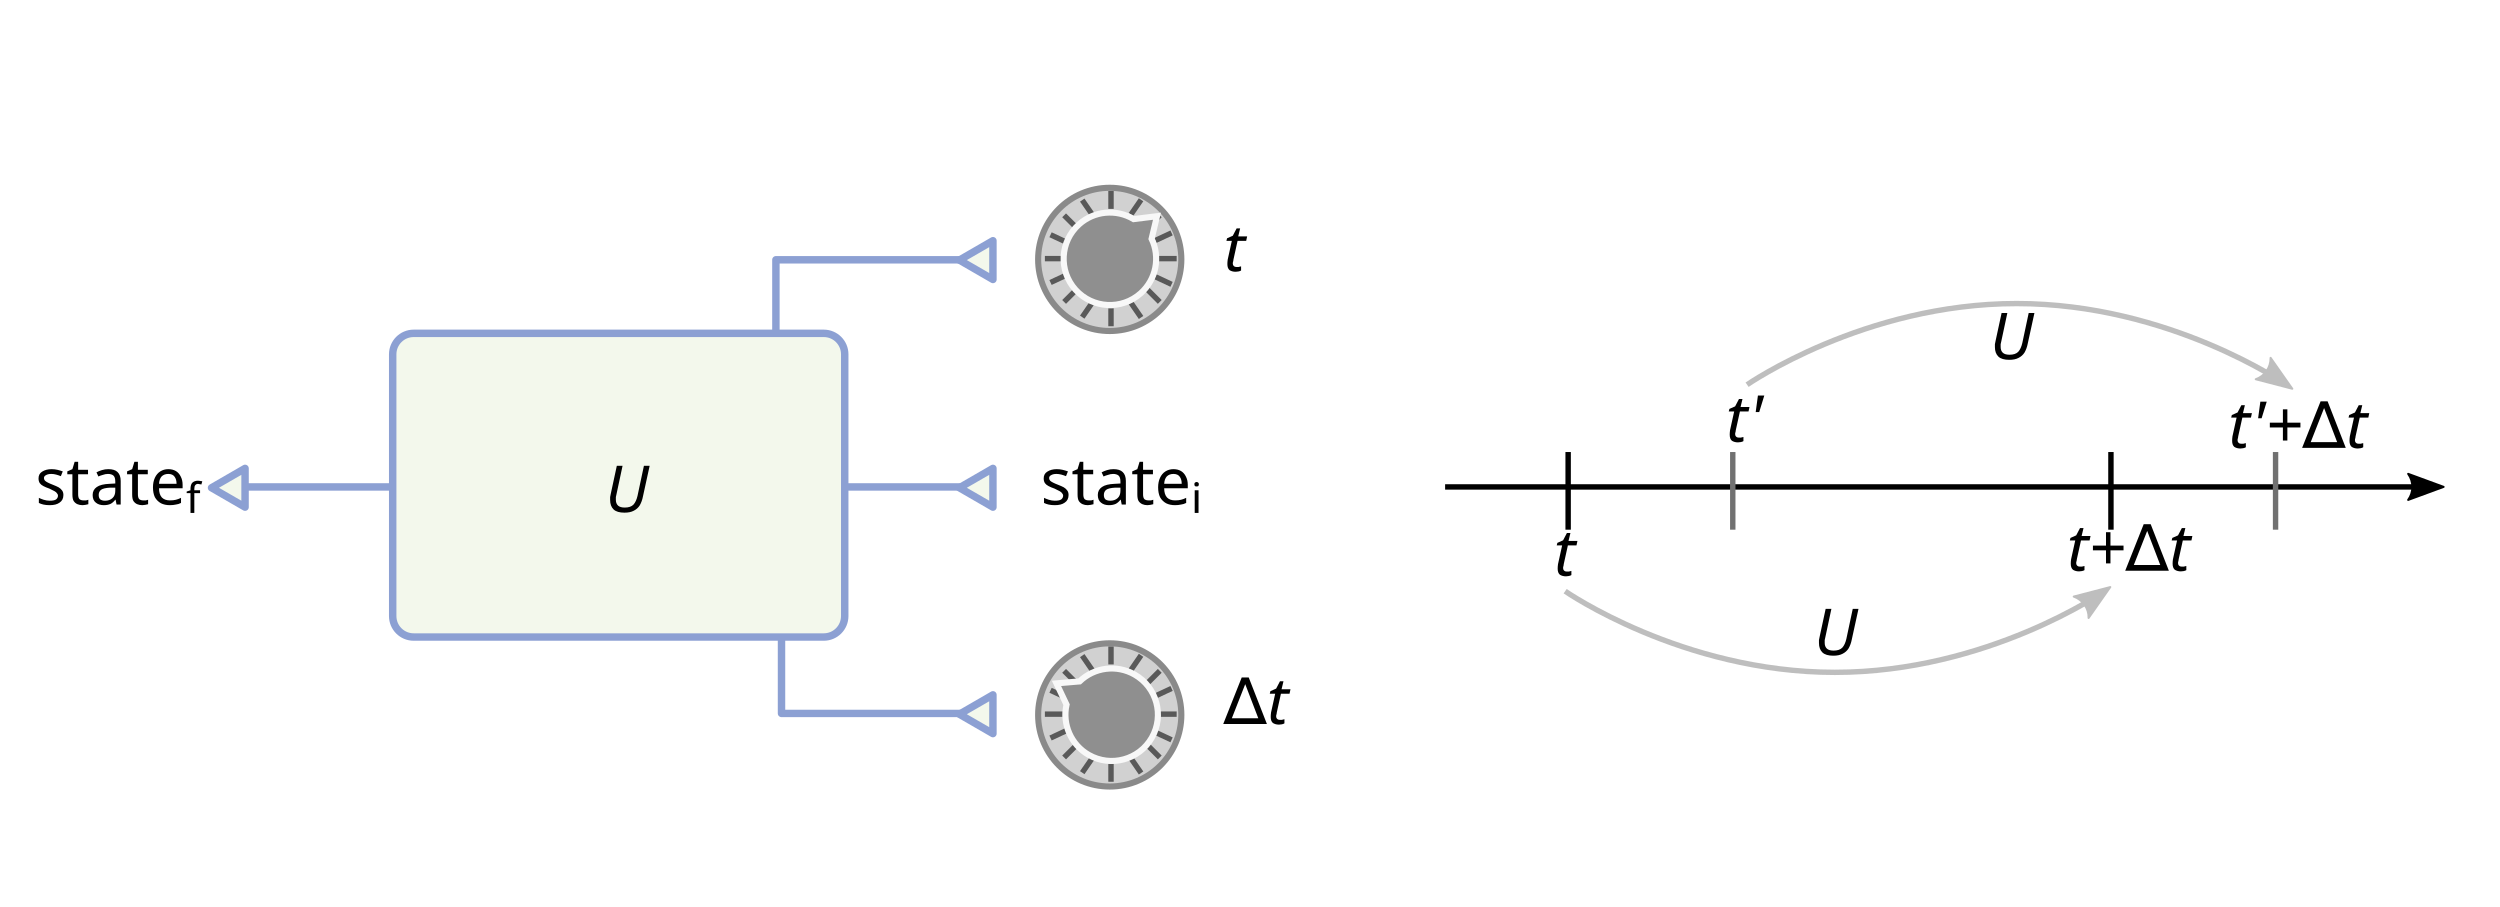
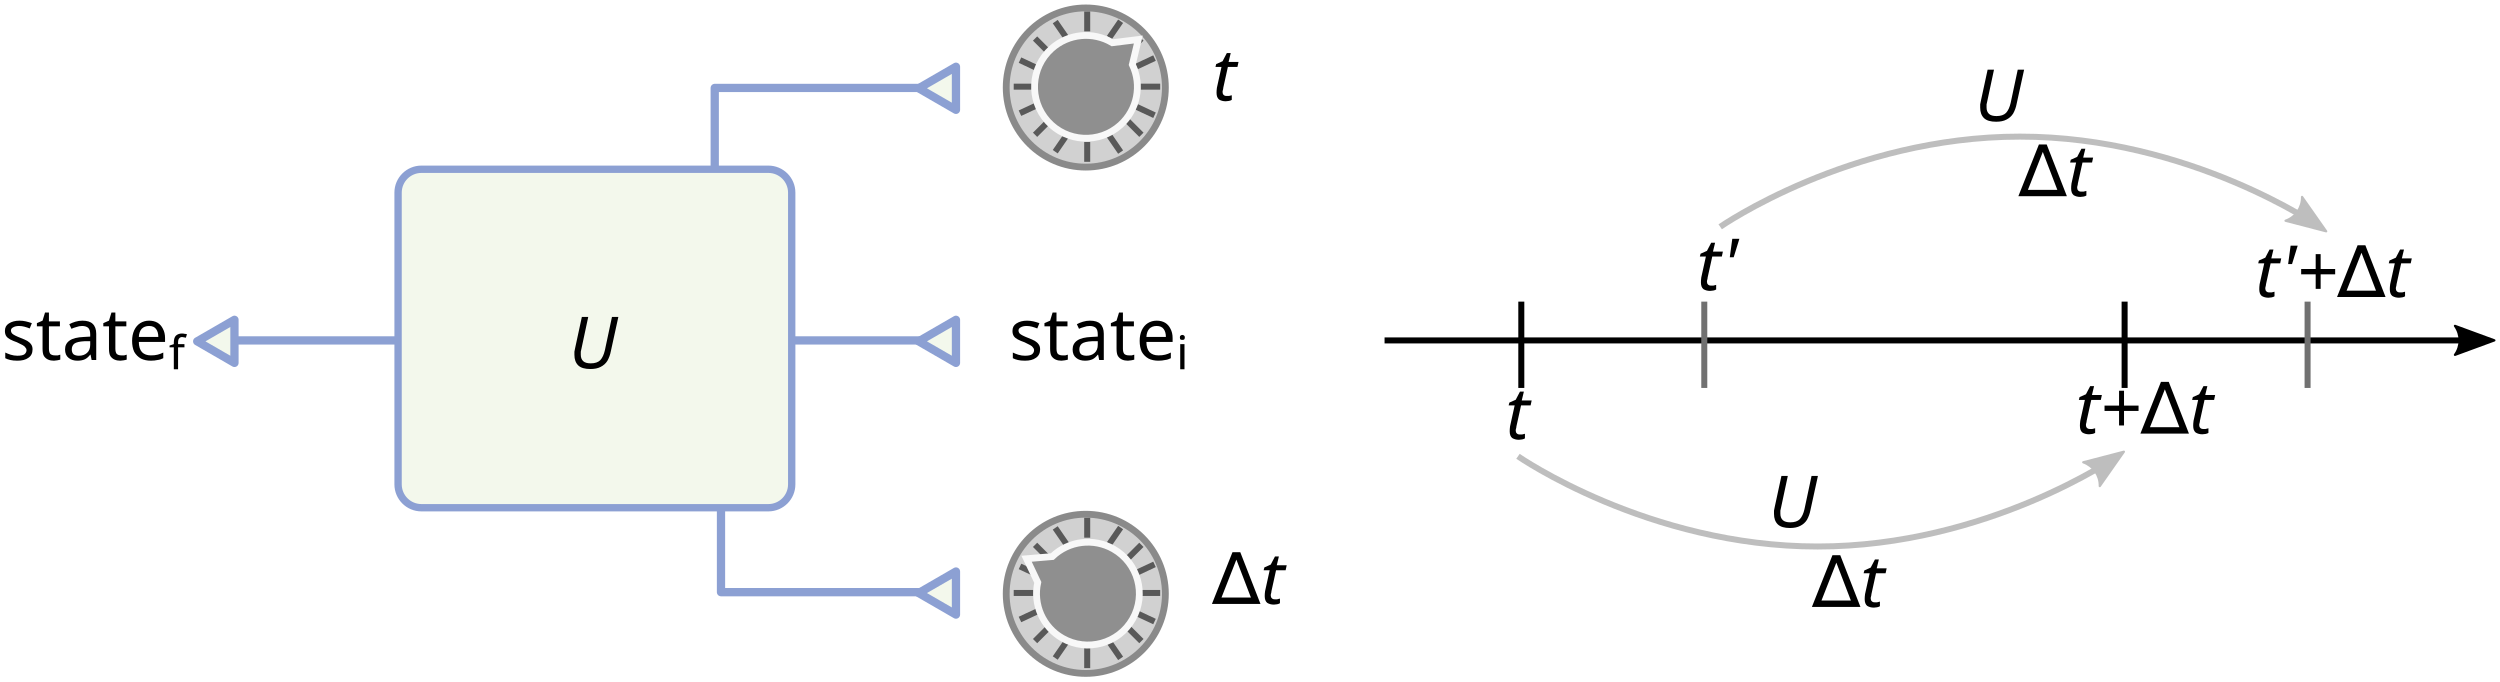
- <svg xmlns="http://www.w3.org/2000/svg" width="122.551mm" height="44.436mm" viewBox="0 0 122.551 44.436" version="1.1" id="svg5">
+ <svg xmlns="http://www.w3.org/2000/svg" width="110.26mm" height="30.05mm" viewBox="0 0 110.26 30.05" version="1.1" id="svg5">
  <defs id="defs2">
    <marker style="overflow:visible" id="marker2010" refX="0" refY="0" orient="auto" viewBox="0 0 6.93 5.196" markerWidth="6.93" markerHeight="5.196" preserveAspectRatio="xMidYMid">
      <path transform="scale(-0.6)" d="M 8.719,4.034 -2.207,0.016 8.719,-4.002 c -1.745,2.372 -1.735,5.617 -6e-7,8.035 z" style="fill:#bebebe;fill-opacity:1;fill-rule:evenodd;stroke:#bebebe;stroke-width:0.625;stroke-linejoin:round;stroke-opacity:1" id="path2008" />
    </marker>
    <marker style="overflow:visible" id="marker1822" refX="0" refY="0" orient="auto" viewBox="0 0 6.93 5.196" markerWidth="6.93" markerHeight="5.196" preserveAspectRatio="xMidYMid">
      <path transform="scale(-0.6)" d="M 8.719,4.034 -2.207,0.016 8.719,-4.002 c -1.745,2.372 -1.735,5.617 -6e-7,8.035 z" style="fill:#bebebe;fill-opacity:1;fill-rule:evenodd;stroke:#bebebe;stroke-width:0.625;stroke-linejoin:round;stroke-opacity:1" id="path1820" />
    </marker>
-     <marker style="overflow:visible;" id="Arrow2Send" refX="0.0" refY="0.0" orient="auto">
-       <path transform="scale(0.3) rotate(180) translate(-2.3,0)" d="M 8.719,4.034 L -2.207,0.016 L 8.719,-4.002 C 6.973,-1.63 6.983,1.616 8.719,4.034 z " style="fill-rule:evenodd;stroke-width:0.625;stroke-linejoin:round;stroke:#000000;stroke-opacity:1;fill:#000000;fill-opacity:1" id="path1397" />
+     <marker style="overflow:visible" id="Arrow2Send" refX="0" refY="0" orient="auto">
+       <path transform="matrix(-0.3,0,0,-0.3,0.69,0)" d="M 8.719,4.034 -2.207,0.016 8.719,-4.002 c -1.745,2.372 -1.735,5.617 -6e-7,8.035 z" style="fill:#000000;fill-opacity:1;fill-rule:evenodd;stroke:#000000;stroke-width:0.625;stroke-linejoin:round;stroke-opacity:1" id="path1397" />
    </marker>
-     <marker style="overflow:visible;" id="Arrow2Lend" refX="0.0" refY="0.0" orient="auto">
-       <path transform="scale(1.1) rotate(180) translate(1,0)" d="M 8.719,4.034 L -2.207,0.016 L 8.719,-4.002 C 6.973,-1.63 6.983,1.616 8.719,4.034 z " style="fill-rule:evenodd;stroke-width:0.625;stroke-linejoin:round;stroke:#000000;stroke-opacity:1;fill:#000000;fill-opacity:1" id="path1385" />
+     <marker style="overflow:visible" id="Arrow2Lend" refX="0" refY="0" orient="auto">
+       <path transform="matrix(-1.1,0,0,-1.1,-1.1,0)" d="M 8.719,4.034 -2.207,0.016 8.719,-4.002 c -1.745,2.372 -1.735,5.617 -6e-7,8.035 z" style="fill:#000000;fill-opacity:1;fill-rule:evenodd;stroke:#000000;stroke-width:0.625;stroke-linejoin:round;stroke-opacity:1" id="path1385" />
    </marker>
    <marker style="overflow:visible" id="marker1180" refX="0" refY="0" orient="auto" viewBox="0 0 6.93 5.196" markerWidth="6.93" markerHeight="5.196" preserveAspectRatio="xMidYMid">
      <path transform="scale(-0.6)" d="M 8.719,4.034 -2.207,0.016 8.719,-4.002 c -1.745,2.372 -1.735,5.617 -6e-7,8.035 z" style="fill:#000000;fill-opacity:1;fill-rule:evenodd;stroke:#000000;stroke-width:0.625;stroke-linejoin:round;stroke-opacity:1" id="path1178" />
    </marker>
    <marker style="overflow:visible" id="marker1170" refX="0" refY="0" orient="auto" viewBox="0 0 6.93 5.196" markerWidth="6.93" markerHeight="5.196" preserveAspectRatio="xMidYMid">
      <path transform="scale(-0.6)" d="M 8.719,4.034 -2.207,0.016 8.719,-4.002 c -1.745,2.372 -1.735,5.617 -6e-7,8.035 z" style="fill:#000000;fill-opacity:1;fill-rule:evenodd;stroke:#000000;stroke-width:0.625;stroke-linejoin:round;stroke-opacity:1" id="path1168" />
    </marker>
    <marker style="overflow:visible" id="marker1160" refX="0" refY="0" orient="auto" viewBox="0 0 6.93 5.196" markerWidth="6.93" markerHeight="5.196" preserveAspectRatio="xMidYMid">
      <path transform="scale(-0.6)" d="M 8.719,4.034 -2.207,0.016 8.719,-4.002 c -1.745,2.372 -1.735,5.617 -6e-7,8.035 z" style="fill:#000000;fill-opacity:1;fill-rule:evenodd;stroke:#000000;stroke-width:0.625;stroke-linejoin:round;stroke-opacity:1" id="path1158" />
    </marker>
    <marker style="overflow:visible" id="marker1150" refX="0" refY="0" orient="auto" viewBox="0 0 6.93 5.196" markerWidth="6.93" markerHeight="5.196" preserveAspectRatio="xMidYMid">
      <path transform="scale(-0.6)" d="M 8.719,4.034 -2.207,0.016 8.719,-4.002 c -1.745,2.372 -1.735,5.617 -6e-7,8.035 z" style="fill:#000000;fill-opacity:1;fill-rule:evenodd;stroke:#000000;stroke-width:0.625;stroke-linejoin:round;stroke-opacity:1" id="path1148" />
    </marker>
    <marker style="overflow:visible" id="marker1140" refX="0" refY="0" orient="auto" viewBox="0 0 6.93 5.196" markerWidth="6.93" markerHeight="5.196" preserveAspectRatio="xMidYMid">
      <path transform="scale(-0.6)" d="M 8.719,4.034 -2.207,0.016 8.719,-4.002 c -1.745,2.372 -1.735,5.617 -6e-7,8.035 z" style="fill:#000000;fill-opacity:1;fill-rule:evenodd;stroke:#000000;stroke-width:0.625;stroke-linejoin:round;stroke-opacity:1" id="path1138" />
    </marker>
    <marker style="overflow:visible" id="marker1130" refX="0" refY="0" orient="auto" viewBox="0 0 6.93 5.196" markerWidth="6.93" markerHeight="5.196" preserveAspectRatio="xMidYMid">
      <path transform="scale(-0.6)" d="M 8.719,4.034 -2.207,0.016 8.719,-4.002 c -1.745,2.372 -1.735,5.617 -6e-7,8.035 z" style="fill:#000000;fill-opacity:1;fill-rule:evenodd;stroke:#000000;stroke-width:0.625;stroke-linejoin:round;stroke-opacity:1" id="path1128" />
    </marker>
    <marker style="overflow:visible" id="marker1120" refX="0" refY="0" orient="auto" viewBox="0 0 6.93 5.196" markerWidth="6.93" markerHeight="5.196" preserveAspectRatio="xMidYMid">
      <path transform="scale(-0.6)" d="M 8.719,4.034 -2.207,0.016 8.719,-4.002 c -1.745,2.372 -1.735,5.617 -6e-7,8.035 z" style="fill:#9e9e9e;fill-opacity:1;fill-rule:evenodd;stroke:#9e9e9e;stroke-width:0.625;stroke-linejoin:round;stroke-opacity:1" id="path1118" />
    </marker>
    <marker style="overflow:visible" id="marker1110" refX="0" refY="0" orient="auto" viewBox="0 0 6.93 5.196" markerWidth="6.93" markerHeight="5.196" preserveAspectRatio="xMidYMid">
      <path transform="scale(-0.6)" d="M 8.719,4.034 -2.207,0.016 8.719,-4.002 c -1.745,2.372 -1.735,5.617 -6e-7,8.035 z" style="fill:#9e9e9e;fill-opacity:1;fill-rule:evenodd;stroke:#9e9e9e;stroke-width:0.625;stroke-linejoin:round;stroke-opacity:1" id="path1108" />
    </marker>
    <marker style="overflow:visible" id="marker1100" refX="0" refY="0" orient="auto" viewBox="0 0 6.93 5.196" markerWidth="6.93" markerHeight="5.196" preserveAspectRatio="xMidYMid">
      <path transform="scale(-0.6)" d="M 8.719,4.034 -2.207,0.016 8.719,-4.002 c -1.745,2.372 -1.735,5.617 -6e-7,8.035 z" style="fill:#9e9e9e;fill-opacity:1;fill-rule:evenodd;stroke:#9e9e9e;stroke-width:0.625;stroke-linejoin:round;stroke-opacity:1" id="path1098" />
    </marker>
    <marker style="overflow:visible" id="marker1090" refX="0" refY="0" orient="auto" viewBox="0 0 6.93 5.196" markerWidth="6.93" markerHeight="5.196" preserveAspectRatio="xMidYMid">
      <path transform="scale(-0.6)" d="M 8.719,4.034 -2.207,0.016 8.719,-4.002 c -1.745,2.372 -1.735,5.617 -6e-7,8.035 z" style="fill:#9e9e9e;fill-opacity:1;fill-rule:evenodd;stroke:#9e9e9e;stroke-width:0.625;stroke-linejoin:round;stroke-opacity:1" id="path1088" />
    </marker>
    <clipPath id="clipPath6097">
      <path clip-rule="nonzero" d="M 0,0 H 6.723 V 6.176 H 0 Z m 0,0" id="path5600" />
    </clipPath>
    <clipPath id="clipPath4955">
      <path clip-rule="nonzero" d="M 0,0 H 7 V 6.176 H 0 Z m 0,0" id="path4259" />
    </clipPath>
    <clipPath id="clipPath2311">
      <path clip-rule="nonzero" d="M 0,2 H 8 V 9.246 H 0 Z m 0,0" id="path5474" />
    </clipPath>
    <clipPath id="clipPath4766">
      <path clip-rule="nonzero" d="m 28,0 h 6 v 9.246 h -6 z m 0,0" id="path7577" />
    </clipPath>
    <clipPath id="clipPath368">
      <path clip-rule="nonzero" d="M 0,2 H 8 V 9.246 H 0 Z m 0,0" id="path2936" />
    </clipPath>
    <clipPath id="clipPath7625">
      <path clip-rule="nonzero" d="m 27,0 h 7 v 9.246 h -7 z m 0,0" id="path5670" />
    </clipPath>
    <clipPath id="clipPath8668">
      <path clip-rule="nonzero" d="M 0,2 H 8 V 9.246 H 0 Z m 0,0" id="path5844" />
    </clipPath>
    <clipPath id="clipPath1043">
      <path clip-rule="nonzero" d="m 27,0 h 7 v 9.246 h -7 z m 0,0" id="path3400" />
    </clipPath>
  </defs>
-   <g id="layer1" transform="translate(112.8071,2.228589)">
-     <path style="fill:none;stroke:#8ca0d3;stroke-width:0.365;stroke-linecap:butt;stroke-linejoin:miter;stroke-miterlimit:4;stroke-dasharray:none;stroke-opacity:1" d="m -71.441,21.641 h 7.435" id="path1083" />
-     <path style="fill:none;stroke:#8ca0d3;stroke-width:0.365;stroke-linecap:butt;stroke-linejoin:round;stroke-miterlimit:4;stroke-dasharray:none;stroke-opacity:1" d="m -74.772,14.106 v -3.6 h 10.722" id="path1085" />
-     <path style="fill:none;stroke:#8ca0d3;stroke-width:0.365;stroke-linecap:butt;stroke-linejoin:round;stroke-miterlimit:4;stroke-dasharray:none;stroke-opacity:1" d="m -74.497,29.144 v 3.6 h 10.344" id="path1085-3" />
+   <g id="layer1" transform="translate(111.1348,-6.627063)">
+     <path style="fill:none;stroke:#8ca0d3;stroke-width:0.365;stroke-linecap:butt;stroke-linejoin:miter;stroke-miterlimit:4;stroke-dasharray:none;stroke-opacity:1" d="m -76.281,21.641 h 7.435" id="path1083" />
+     <path style="fill:none;stroke:#8ca0d3;stroke-width:0.365;stroke-linecap:butt;stroke-linejoin:round;stroke-miterlimit:4;stroke-dasharray:none;stroke-opacity:1" d="m -79.612,14.106 v -3.6 h 10.722" id="path1085" />
+     <path style="fill:none;stroke:#8ca0d3;stroke-width:0.365;stroke-linecap:butt;stroke-linejoin:round;stroke-miterlimit:4;stroke-dasharray:none;stroke-opacity:1" d="m -79.336,29.144 v 3.6 h 10.344" id="path1085-3" />
    <path style="fill:none;stroke:#8ca0d3;stroke-width:0.365;stroke-linecap:butt;stroke-linejoin:miter;stroke-miterlimit:4;stroke-dasharray:none;stroke-opacity:1" d="m -101.984,21.641 h 8.598" id="path1326" />
-     <text xml:space="preserve" style="font-style:normal;font-weight:normal;font-size:3.175px;line-height:1.25;font-family:'Gentium Book Basic';letter-spacing:0px;word-spacing:0px;fill:#000000;fill-opacity:1;stroke:none;stroke-width:0.135" x="-52.828" y="11.061" id="text133659">
-       <tspan id="tspan133657" x="-52.828" y="11.061" style="font-style:italic;font-variant:normal;font-weight:normal;font-stretch:normal;font-size:3.175px;font-family:'Gentium Book Basic';-inkscape-font-specification:'Gentium Book Basic';stroke-width:0.135">t</tspan>
+     <text xml:space="preserve" style="font-style:normal;font-weight:normal;font-size:3.175px;line-height:1.25;font-family:'Gentium Book Basic';letter-spacing:0px;word-spacing:0px;fill:#000000;fill-opacity:1;stroke:none;stroke-width:0.135" x="-57.668" y="11.061" id="text133659">
+       <tspan id="tspan133657" x="-57.668" y="11.061" style="font-style:italic;font-variant:normal;font-weight:normal;font-stretch:normal;font-size:3.175px;font-family:'Gentium Book Basic';-inkscape-font-specification:'Gentium Book Basic';stroke-width:0.135">t</tspan>
    </text>
-     <text xml:space="preserve" style="font-style:normal;font-weight:normal;font-size:3.175px;line-height:1.25;font-family:'Gentium Book Basic';letter-spacing:0px;word-spacing:0px;fill:#000000;fill-opacity:1;stroke:none;stroke-width:0.135" x="-61.799" y="22.501" id="text285955">
-       <tspan id="tspan285953" x="-61.799" y="22.501" style="font-style:normal;font-variant:normal;font-weight:normal;font-stretch:normal;font-size:3.175px;font-family:'Gentium Book Basic';-inkscape-font-specification:'Gentium Book Basic';stroke-width:0.135">state<tspan style="font-size:65%;baseline-shift:sub" id="tspan1346">i</tspan>
+     <text xml:space="preserve" style="font-style:normal;font-weight:normal;font-size:3.175px;line-height:1.25;font-family:'Gentium Book Basic';letter-spacing:0px;word-spacing:0px;fill:#000000;fill-opacity:1;stroke:none;stroke-width:0.135" x="-66.638" y="22.501" id="text285955">
+       <tspan id="tspan285953" x="-66.638" y="22.501" style="font-style:normal;font-variant:normal;font-weight:normal;font-stretch:normal;font-size:3.175px;font-family:'Gentium Book Basic';-inkscape-font-specification:'Gentium Book Basic';stroke-width:0.135">state<tspan style="font-size:65%;baseline-shift:sub" id="tspan1346">i</tspan>
      </tspan>
    </text>
-     <rect style="fill:#f3f8ec;fill-opacity:1;stroke:#8ca0d3;stroke-width:0.365;stroke-miterlimit:4;stroke-dasharray:none;stroke-opacity:1" id="rect1081" width="22.159" height="14.887" x="-93.557" y="14.112" ry="1.028" />
-     <text xml:space="preserve" style="font-style:normal;font-weight:normal;font-size:3.175px;line-height:1.25;font-family:'Gentium Book Basic';letter-spacing:0px;word-spacing:0px;fill:#000000;fill-opacity:1;stroke:none;stroke-width:0.135" x="-83.148" y="22.871" id="text1109">
-       <tspan id="tspan1107" x="-83.148" y="22.871" style="font-style:italic;font-variant:normal;font-weight:normal;font-stretch:normal;font-size:3.175px;font-family:'Gentium Book Basic';-inkscape-font-specification:'Gentium Book Basic';stroke-width:0.135">U</tspan>
+     <rect style="fill:#f3f8ec;fill-opacity:1;stroke:#8ca0d3;stroke-width:0.324;stroke-miterlimit:4;stroke-dasharray:none;stroke-opacity:1" id="rect1081" width="17.361" height="14.928" x="-93.578" y="14.092" ry="1.031" />
+     <text xml:space="preserve" style="font-style:normal;font-weight:normal;font-size:3.175px;line-height:1.25;font-family:'Gentium Book Basic';letter-spacing:0px;word-spacing:0px;fill:#000000;fill-opacity:1;stroke:none;stroke-width:0.135" x="-86.052" y="22.871" id="text1109">
+       <tspan id="tspan1107" x="-86.052" y="22.871" style="font-style:italic;font-variant:normal;font-weight:normal;font-stretch:normal;font-size:3.175px;font-family:'Gentium Book Basic';-inkscape-font-specification:'Gentium Book Basic';stroke-width:0.135">U</tspan>
    </text>
-     <g id="g1278" transform="translate(-26.65329,-7.913861)">
+     <g id="g1278" transform="translate(-31.49302,-7.913861)">
      <circle style="fill:#d1d1d1;fill-opacity:1;stroke:#8a8a8a;stroke-width:0.3;stroke-miterlimit:4;stroke-dasharray:none;stroke-opacity:1" id="circle1113" cx="-31.754" cy="18.401" r="3.51" />
      <g id="g1258">
        <path style="fill:none;stroke:#595959;stroke-width:0.265px;stroke-linecap:butt;stroke-linejoin:miter;stroke-opacity:1" d="M -34.056,18.363 H -34.933" id="path1119" />
        <path style="fill:none;stroke:#595959;stroke-width:0.265px;stroke-linecap:butt;stroke-linejoin:miter;stroke-opacity:1" d="m -28.473,18.363 h -0.877" id="path1121" />
        <path style="fill:none;stroke:#595959;stroke-width:0.265px;stroke-linecap:butt;stroke-linejoin:miter;stroke-opacity:1" d="m -31.692,15.048 v 0.877" id="path1123" />
        <path style="fill:none;stroke:#595959;stroke-width:0.265px;stroke-linecap:butt;stroke-linejoin:miter;stroke-opacity:1" d="m -33.991,16.24 0.62,0.62" id="path1125" />
        <path style="fill:none;stroke:#595959;stroke-width:0.265px;stroke-linecap:butt;stroke-linejoin:miter;stroke-opacity:1" d="m -29.302,16.24 -0.62,0.62" id="path1127" />
        <path style="fill:none;stroke:#595959;stroke-width:0.265px;stroke-linecap:butt;stroke-linejoin:miter;stroke-opacity:1" d="m -28.723,17.102 -0.795,0.372" id="path1129" />
        <path style="fill:none;stroke:#595959;stroke-width:0.265px;stroke-linecap:butt;stroke-linejoin:miter;stroke-opacity:1" d="M -33.862,17.565 -34.656,17.193" id="path1131" />
        <path style="fill:none;stroke:#595959;stroke-width:0.265px;stroke-linecap:butt;stroke-linejoin:miter;stroke-opacity:1" d="m -33.102,15.494 0.498,0.722" id="path1133" />
        <path style="fill:none;stroke:#595959;stroke-width:0.265px;stroke-linecap:butt;stroke-linejoin:miter;stroke-opacity:1" d="m -30.218,15.478 -0.498,0.722" id="path1135" />
        <path style="fill:none;stroke:#595959;stroke-width:0.265px;stroke-linecap:butt;stroke-linejoin:miter;stroke-opacity:1" d="M -31.692,21.678 V 20.801" id="path1153" />
        <path style="fill:none;stroke:#595959;stroke-width:0.265px;stroke-linecap:butt;stroke-linejoin:miter;stroke-opacity:1" d="m -33.991,20.486 0.62,-0.62" id="path1155" />
        <path style="fill:none;stroke:#595959;stroke-width:0.265px;stroke-linecap:butt;stroke-linejoin:miter;stroke-opacity:1" d="M -29.302,20.486 -29.922,19.866" id="path1157" />
        <path style="fill:none;stroke:#595959;stroke-width:0.265px;stroke-linecap:butt;stroke-linejoin:miter;stroke-opacity:1" d="m -28.723,19.624 -0.795,-0.372" id="path1159" />
        <path style="fill:none;stroke:#595959;stroke-width:0.265px;stroke-linecap:butt;stroke-linejoin:miter;stroke-opacity:1" d="m -33.862,19.161 -0.795,0.372" id="path1161" />
        <path style="fill:none;stroke:#595959;stroke-width:0.265px;stroke-linecap:butt;stroke-linejoin:miter;stroke-opacity:1" d="m -33.102,21.232 0.498,-0.722" id="path1163" />
        <path style="fill:none;stroke:#595959;stroke-width:0.265px;stroke-linecap:butt;stroke-linejoin:miter;stroke-opacity:1" d="m -30.218,21.248 -0.498,-0.722" id="path1165" />
      </g>
    </g>
-     <path id="path1111" style="fill:#8f8f8f;fill-opacity:1;stroke:#f8f8f8;stroke-width:0.3;stroke-miterlimit:4;stroke-dasharray:none;stroke-opacity:1" d="m -56.091,8.37 -0.647,0.08 -0.498,0.062 a 2.267,2.267 0 0 0 -2.68,0.26 2.267,2.267 0 0 0 -0.169,3.202 2.267,2.267 0 0 0 3.202,0.169 2.267,2.267 0 0 0 0.528,-2.666 l 0.113,-0.473 z" />
-     <g id="g1316" transform="translate(-26.65329,14.41606)">
+     <path id="path1111" style="fill:#8f8f8f;fill-opacity:1;stroke:#f8f8f8;stroke-width:0.3;stroke-miterlimit:4;stroke-dasharray:none;stroke-opacity:1" d="m -60.931,8.37 -0.647,0.08 -0.498,0.062 a 2.267,2.267 0 0 0 -2.68,0.26 2.267,2.267 0 0 0 -0.169,3.202 2.267,2.267 0 0 0 3.202,0.169 2.267,2.267 0 0 0 0.528,-2.666 l 0.113,-0.473 z" />
+     <g id="g1316" transform="translate(-31.49302,14.41606)">
      <circle style="fill:#d1d1d1;fill-opacity:1;stroke:#8a8a8a;stroke-width:0.3;stroke-miterlimit:4;stroke-dasharray:none;stroke-opacity:1" id="circle1280" cx="-31.754" cy="18.401" r="3.51" />
      <g id="g1314">
        <path style="fill:none;stroke:#595959;stroke-width:0.265px;stroke-linecap:butt;stroke-linejoin:miter;stroke-opacity:1" d="M -34.056,18.363 H -34.933" id="path1282" />
        <path style="fill:none;stroke:#595959;stroke-width:0.265px;stroke-linecap:butt;stroke-linejoin:miter;stroke-opacity:1" d="m -28.473,18.363 h -0.877" id="path1284" />
        <path style="fill:none;stroke:#595959;stroke-width:0.265px;stroke-linecap:butt;stroke-linejoin:miter;stroke-opacity:1" d="m -31.692,15.048 v 0.877" id="path1286" />
        <path style="fill:none;stroke:#595959;stroke-width:0.265px;stroke-linecap:butt;stroke-linejoin:miter;stroke-opacity:1" d="m -33.991,16.24 0.62,0.62" id="path1288" />
        <path style="fill:none;stroke:#595959;stroke-width:0.265px;stroke-linecap:butt;stroke-linejoin:miter;stroke-opacity:1" d="m -29.302,16.24 -0.62,0.62" id="path1290" />
        <path style="fill:none;stroke:#595959;stroke-width:0.265px;stroke-linecap:butt;stroke-linejoin:miter;stroke-opacity:1" d="m -28.723,17.102 -0.795,0.372" id="path1292" />
        <path style="fill:none;stroke:#595959;stroke-width:0.265px;stroke-linecap:butt;stroke-linejoin:miter;stroke-opacity:1" d="M -33.862,17.565 -34.656,17.193" id="path1294" />
        <path style="fill:none;stroke:#595959;stroke-width:0.265px;stroke-linecap:butt;stroke-linejoin:miter;stroke-opacity:1" d="m -33.102,15.494 0.498,0.722" id="path1296" />
        <path style="fill:none;stroke:#595959;stroke-width:0.265px;stroke-linecap:butt;stroke-linejoin:miter;stroke-opacity:1" d="m -30.218,15.478 -0.498,0.722" id="path1298" />
        <path style="fill:none;stroke:#595959;stroke-width:0.265px;stroke-linecap:butt;stroke-linejoin:miter;stroke-opacity:1" d="M -31.692,21.678 V 20.801" id="path1300" />
        <path style="fill:none;stroke:#595959;stroke-width:0.265px;stroke-linecap:butt;stroke-linejoin:miter;stroke-opacity:1" d="m -33.991,20.486 0.62,-0.62" id="path1302" />
        <path style="fill:none;stroke:#595959;stroke-width:0.265px;stroke-linecap:butt;stroke-linejoin:miter;stroke-opacity:1" d="M -29.302,20.486 -29.922,19.866" id="path1304" />
        <path style="fill:none;stroke:#595959;stroke-width:0.265px;stroke-linecap:butt;stroke-linejoin:miter;stroke-opacity:1" d="m -28.723,19.624 -0.795,-0.372" id="path1306" />
        <path style="fill:none;stroke:#595959;stroke-width:0.265px;stroke-linecap:butt;stroke-linejoin:miter;stroke-opacity:1" d="m -33.862,19.161 -0.795,0.372" id="path1308" />
        <path style="fill:none;stroke:#595959;stroke-width:0.265px;stroke-linecap:butt;stroke-linejoin:miter;stroke-opacity:1" d="m -33.102,21.232 0.498,-0.722" id="path1310" />
        <path style="fill:none;stroke:#595959;stroke-width:0.265px;stroke-linecap:butt;stroke-linejoin:miter;stroke-opacity:1" d="m -30.218,21.248 -0.498,-0.722" id="path1312" />
      </g>
    </g>
-     <path id="path1318" style="fill:#8f8f8f;fill-opacity:1;stroke:#f8f8f8;stroke-width:0.3;stroke-miterlimit:4;stroke-dasharray:none;stroke-opacity:1" d="m -61.019,31.27 0.279,0.589 0.215,0.454 a 2.267,2.267 0 0 0 1.088,2.463 2.267,2.267 0 0 0 3.093,-0.844 2.267,2.267 0 0 0 -0.844,-3.093 2.267,2.267 0 0 0 -2.697,0.335 l -0.485,0.041 z" />
-     <text xml:space="preserve" style="font-style:normal;font-weight:normal;font-size:3.175px;line-height:1.25;font-family:'Gentium Book Basic';letter-spacing:0px;word-spacing:0px;fill:#000000;fill-opacity:1;stroke:none;stroke-width:0.135" x="-52.828" y="33.262" id="text1322">
-       <tspan id="tspan1324" x="-52.828" y="33.262" style="font-style:italic">∆t</tspan>
+     <path id="path1318" style="fill:#8f8f8f;fill-opacity:1;stroke:#f8f8f8;stroke-width:0.3;stroke-miterlimit:4;stroke-dasharray:none;stroke-opacity:1" d="m -65.859,31.27 0.279,0.589 0.215,0.454 a 2.267,2.267 0 0 0 1.088,2.463 2.267,2.267 0 0 0 3.093,-0.844 2.267,2.267 0 0 0 -0.844,-3.093 2.267,2.267 0 0 0 -2.697,0.335 l -0.485,0.041 z" />
+     <text xml:space="preserve" style="font-style:normal;font-weight:normal;font-size:3.175px;line-height:1.25;font-family:'Gentium Book Basic';letter-spacing:0px;word-spacing:0px;fill:#000000;fill-opacity:1;stroke:none;stroke-width:0.135" x="-57.668" y="33.262" id="text1322">
+       <tspan id="tspan1324" x="-57.668" y="33.262" style="font-style:italic">∆t</tspan>
    </text>
    <text xml:space="preserve" style="font-style:normal;font-weight:normal;font-size:3.175px;line-height:1.25;font-family:'Gentium Book Basic';letter-spacing:0px;word-spacing:0px;fill:#000000;fill-opacity:1;stroke:none;stroke-width:0.135" x="-111.073" y="22.501" id="text1330">
      <tspan id="tspan1328" x="-111.073" y="22.501" style="font-style:normal;font-variant:normal;font-weight:normal;font-stretch:normal;font-size:3.175px;font-family:'Gentium Book Basic';-inkscape-font-specification:'Gentium Book Basic';stroke-width:0.135">state<tspan style="font-size:65%;baseline-shift:sub" id="tspan1348">f</tspan>
      </tspan>
    </text>
-     <path style="fill:#f3f8ec;fill-opacity:1;stroke:#8ca0d3;stroke-width:0.365;stroke-linejoin:round;stroke-miterlimit:4;stroke-dasharray:none;stroke-opacity:1" id="path1338" d="m 64.133,11.471 0,-0.95 0,-0.95 0.822,0.475 0.822,0.475 -0.822,0.475 z" transform="scale(-1,1)" />
-     <path style="fill:#f3f8ec;fill-opacity:1;stroke:#8ca0d3;stroke-width:0.365;stroke-linejoin:round;stroke-miterlimit:4;stroke-dasharray:none;stroke-opacity:1" id="path1340" d="m 64.133,22.632 0,-0.95 0,-0.95 0.822,0.475 0.822,0.475 -0.822,0.475 z" transform="scale(-1,1)" />
-     <path style="fill:#f3f8ec;fill-opacity:1;stroke:#8ca0d3;stroke-width:0.365;stroke-linejoin:round;stroke-miterlimit:4;stroke-dasharray:none;stroke-opacity:1" id="path1342" d="m 64.133,33.733 0,-0.95 0,-0.95 0.822,0.475 0.822,0.475 -0.822,0.475 z" transform="scale(-1,1)" />
+     <path style="fill:#f3f8ec;fill-opacity:1;stroke:#8ca0d3;stroke-width:0.365;stroke-linejoin:round;stroke-miterlimit:4;stroke-dasharray:none;stroke-opacity:1" id="path1338" d="m 68.973,11.471 0,-0.95 0,-0.95 0.822,0.475 0.822,0.475 -0.822,0.475 z" transform="scale(-1,1)" />
+     <path style="fill:#f3f8ec;fill-opacity:1;stroke:#8ca0d3;stroke-width:0.365;stroke-linejoin:round;stroke-miterlimit:4;stroke-dasharray:none;stroke-opacity:1" id="path1340" d="m 68.973,22.632 0,-0.95 0,-0.95 0.822,0.475 0.822,0.475 -0.822,0.475 z" transform="scale(-1,1)" />
+     <path style="fill:#f3f8ec;fill-opacity:1;stroke:#8ca0d3;stroke-width:0.365;stroke-linejoin:round;stroke-miterlimit:4;stroke-dasharray:none;stroke-opacity:1" id="path1342" d="m 68.973,33.733 0,-0.95 0,-0.95 0.822,0.475 0.822,0.475 -0.822,0.475 z" transform="scale(-1,1)" />
    <path style="fill:#f3f8ec;fill-opacity:1;stroke:#8ca0d3;stroke-width:0.365;stroke-linejoin:round;stroke-miterlimit:4;stroke-dasharray:none;stroke-opacity:1" id="path1344" d="m 100.794,22.632 0,-0.95 0,-0.95 0.822,0.475 0.822,0.475 -0.822,0.475 z" transform="scale(-1,1)" />
-     <path style="fill:none;stroke:#000000;stroke-width:0.265px;stroke-linecap:butt;stroke-linejoin:miter;stroke-opacity:1;marker-end:url(#marker1180)" d="M -41.967,21.641 H 6.628" id="path1350" />
-     <path style="fill:none;stroke:#000000;stroke-width:0.265px;stroke-linecap:butt;stroke-linejoin:miter;stroke-opacity:1" d="m -35.936,19.93 v 3.807" id="path1804" />
-     <path style="fill:none;stroke:#000000;stroke-width:0.265px;stroke-linecap:butt;stroke-linejoin:miter;stroke-opacity:1" d="m -9.328,19.93 v 3.807" id="path1806" />
-     <path style="fill:none;stroke:#717171;stroke-width:0.265px;stroke-linecap:butt;stroke-linejoin:miter;stroke-opacity:1" d="m -27.866,19.93 v 3.807" id="path1808" />
-     <path style="fill:none;stroke:#717171;stroke-width:0.265px;stroke-linecap:butt;stroke-linejoin:miter;stroke-opacity:1" d="m -1.258,19.93 v 3.807" id="path1810" />
-     <path style="fill:none;stroke:#bebebe;stroke-width:0.265px;stroke-linecap:butt;stroke-linejoin:miter;stroke-opacity:1;marker-end:url(#marker1822)" d="m -27.164,16.63 c 0,0 5.732,-3.978 13.218,-3.978 7.486,0 13.218,3.978 13.218,3.978" id="path1818" />
-     <path style="fill:none;stroke:#bebebe;stroke-width:0.265px;stroke-linecap:butt;stroke-linejoin:miter;stroke-opacity:1;marker-end:url(#marker2010)" d="m -36.083,26.752 c 0,0 5.732,3.978 13.218,3.978 7.486,0 13.218,-3.978 13.218,-3.978" id="path2006" />
-     <text xml:space="preserve" style="font-style:normal;font-weight:normal;font-size:3.175px;line-height:1.25;font-family:'Gentium Book Basic';letter-spacing:0px;word-spacing:0px;fill:#000000;fill-opacity:1;stroke:none;stroke-width:0.135" x="-36.637" y="25.99" id="text2144">
-       <tspan id="tspan2142" x="-36.637" y="25.99" style="font-style:italic;font-variant:normal;font-weight:normal;font-stretch:normal;font-size:3.175px;font-family:'Gentium Book Basic';-inkscape-font-specification:'Gentium Book Basic';stroke-width:0.135">t</tspan>
+     <path style="fill:none;stroke:#000000;stroke-width:0.265px;stroke-linecap:butt;stroke-linejoin:miter;stroke-opacity:1;marker-end:url(#marker1180)" d="M -50.07,21.641 H -1.475" id="path1350" />
+     <path style="fill:none;stroke:#000000;stroke-width:0.265px;stroke-linecap:butt;stroke-linejoin:miter;stroke-opacity:1" d="m -44.039,19.93 v 3.807" id="path1804" />
+     <path style="fill:none;stroke:#000000;stroke-width:0.265px;stroke-linecap:butt;stroke-linejoin:miter;stroke-opacity:1" d="m -17.431,19.93 v 3.807" id="path1806" />
+     <path style="fill:none;stroke:#717171;stroke-width:0.265px;stroke-linecap:butt;stroke-linejoin:miter;stroke-opacity:1" d="m -35.969,19.93 v 3.807" id="path1808" />
+     <path style="fill:none;stroke:#717171;stroke-width:0.265px;stroke-linecap:butt;stroke-linejoin:miter;stroke-opacity:1" d="m -9.361,19.93 v 3.807" id="path1810" />
+     <path style="fill:none;stroke:#bebebe;stroke-width:0.265px;stroke-linecap:butt;stroke-linejoin:miter;stroke-opacity:1;marker-end:url(#marker1822)" d="m -35.267,16.63 c 0,0 5.732,-3.978 13.218,-3.978 7.486,0 13.218,3.978 13.218,3.978" id="path1818" />
+     <path style="fill:none;stroke:#bebebe;stroke-width:0.265px;stroke-linecap:butt;stroke-linejoin:miter;stroke-opacity:1;marker-end:url(#marker2010)" d="m -44.186,26.752 c 0,0 5.732,3.978 13.218,3.978 7.486,0 13.218,-3.978 13.218,-3.978" id="path2006" />
+     <text xml:space="preserve" style="font-style:normal;font-weight:normal;font-size:3.175px;line-height:1.25;font-family:'Gentium Book Basic';letter-spacing:0px;word-spacing:0px;fill:#000000;fill-opacity:1;stroke:none;stroke-width:0.135" x="-44.74" y="25.99" id="text2144">
+       <tspan id="tspan2142" x="-44.74" y="25.99" style="font-style:italic;font-variant:normal;font-weight:normal;font-stretch:normal;font-size:3.175px;font-family:'Gentium Book Basic';-inkscape-font-specification:'Gentium Book Basic';stroke-width:0.135">t</tspan>
    </text>
-     <text xml:space="preserve" style="font-style:normal;font-weight:normal;font-size:3.175px;line-height:1.25;font-family:'Gentium Book Basic';letter-spacing:0px;word-spacing:0px;fill:#000000;fill-opacity:1;stroke:none;stroke-width:0.135" x="-28.203" y="19.426" id="text2148">
-       <tspan id="tspan2146" x="-28.203" y="19.426" style="font-style:italic;font-variant:normal;font-weight:normal;font-stretch:normal;font-size:3.175px;font-family:'Gentium Book Basic';-inkscape-font-specification:'Gentium Book Basic';stroke-width:0.135">t'</tspan>
+     <text xml:space="preserve" style="font-style:normal;font-weight:normal;font-size:3.175px;line-height:1.25;font-family:'Gentium Book Basic';letter-spacing:0px;word-spacing:0px;fill:#000000;fill-opacity:1;stroke:none;stroke-width:0.135" x="-36.306" y="19.426" id="text2148">
+       <tspan id="tspan2146" x="-36.306" y="19.426" style="font-style:italic;font-variant:normal;font-weight:normal;font-stretch:normal;font-size:3.175px;font-family:'Gentium Book Basic';-inkscape-font-specification:'Gentium Book Basic';stroke-width:0.135">t'</tspan>
    </text>
-     <text xml:space="preserve" style="font-style:normal;font-weight:normal;font-size:3.175px;line-height:1.25;font-family:'Gentium Book Basic';letter-spacing:0px;word-spacing:0px;fill:#000000;fill-opacity:1;stroke:none;stroke-width:0.135" x="-11.486" y="25.748" id="text2152">
-       <tspan id="tspan2150" x="-11.486" y="25.748" style="font-style:italic;font-variant:normal;font-weight:normal;font-stretch:normal;font-size:3.175px;font-family:'Gentium Book Basic';-inkscape-font-specification:'Gentium Book Basic';stroke-width:0.135">t+∆t</tspan>
+     <text xml:space="preserve" style="font-style:normal;font-weight:normal;font-size:3.175px;line-height:1.25;font-family:'Gentium Book Basic';letter-spacing:0px;word-spacing:0px;fill:#000000;fill-opacity:1;stroke:none;stroke-width:0.135" x="-19.589" y="25.748" id="text2152">
+       <tspan id="tspan2150" x="-19.589" y="25.748" style="font-style:italic;font-variant:normal;font-weight:normal;font-stretch:normal;font-size:3.175px;font-family:'Gentium Book Basic';-inkscape-font-specification:'Gentium Book Basic';stroke-width:0.135">t+∆t</tspan>
    </text>
-     <text xml:space="preserve" style="font-style:normal;font-weight:normal;font-size:3.175px;line-height:1.25;font-family:'Gentium Book Basic';letter-spacing:0px;word-spacing:0px;fill:#000000;fill-opacity:1;stroke:none;stroke-width:0.135" x="-3.576" y="19.724" id="text2156">
-       <tspan id="tspan2154" x="-3.576" y="19.724" style="font-style:italic;font-variant:normal;font-weight:normal;font-stretch:normal;font-size:3.175px;font-family:'Gentium Book Basic';-inkscape-font-specification:'Gentium Book Basic';stroke-width:0.135">t'+∆t</tspan>
+     <text xml:space="preserve" style="font-style:normal;font-weight:normal;font-size:3.175px;line-height:1.25;font-family:'Gentium Book Basic';letter-spacing:0px;word-spacing:0px;fill:#000000;fill-opacity:1;stroke:none;stroke-width:0.135" x="-11.679" y="19.724" id="text2156">
+       <tspan id="tspan2154" x="-11.679" y="19.724" style="font-style:italic;font-variant:normal;font-weight:normal;font-stretch:normal;font-size:3.175px;font-family:'Gentium Book Basic';-inkscape-font-specification:'Gentium Book Basic';stroke-width:0.135">t'+∆t</tspan>
    </text>
-     <text xml:space="preserve" style="font-style:normal;font-weight:normal;font-size:3.175px;line-height:1.25;font-family:'Gentium Book Basic';letter-spacing:0px;word-spacing:0px;fill:#000000;fill-opacity:1;stroke:none;stroke-width:0.135" x="-23.891" y="29.881" id="text1109-5">
-       <tspan id="tspan1107-8" x="-23.891" y="29.881" style="font-style:italic;font-variant:normal;font-weight:normal;font-stretch:normal;font-size:3.175px;font-family:'Gentium Book Basic';-inkscape-font-specification:'Gentium Book Basic';stroke-width:0.135">U</tspan>
+     <text xml:space="preserve" style="font-style:normal;font-weight:normal;font-size:3.175px;line-height:1.25;font-family:'Gentium Book Basic';letter-spacing:0px;word-spacing:0px;fill:#000000;fill-opacity:1;stroke:none;stroke-width:0.135" x="-33.144" y="29.881" id="text1109-5">
+       <tspan id="tspan1107-8" x="-33.144" y="29.881" style="font-style:italic;font-variant:normal;font-weight:normal;font-stretch:normal;font-size:3.175px;font-family:'Gentium Book Basic';-inkscape-font-specification:'Gentium Book Basic';stroke-width:0.135">U</tspan>
    </text>
-     <text xml:space="preserve" style="font-style:normal;font-weight:normal;font-size:3.175px;line-height:1.25;font-family:'Gentium Book Basic';letter-spacing:0px;word-spacing:0px;fill:#000000;fill-opacity:1;stroke:none;stroke-width:0.135" x="-15.266" y="15.379" id="text2196">
-       <tspan id="tspan2194" x="-15.266" y="15.379" style="font-style:italic;font-variant:normal;font-weight:normal;font-stretch:normal;font-size:3.175px;font-family:'Gentium Book Basic';-inkscape-font-specification:'Gentium Book Basic';stroke-width:0.135">U</tspan>
+     <text xml:space="preserve" style="font-style:normal;font-weight:normal;font-size:3.175px;line-height:1.25;font-family:'Gentium Book Basic';letter-spacing:0px;word-spacing:0px;fill:#000000;fill-opacity:1;stroke:none;stroke-width:0.135" x="-24.049" y="11.965" id="text2196">
+       <tspan id="tspan2194" x="-24.049" y="11.965" style="font-style:italic;font-variant:normal;font-weight:normal;font-stretch:normal;font-size:3.175px;font-family:'Gentium Book Basic';-inkscape-font-specification:'Gentium Book Basic';stroke-width:0.135">U</tspan>
+     </text>
+     <text xml:space="preserve" style="font-style:normal;font-weight:normal;font-size:3.175px;line-height:1.25;font-family:'Gentium Book Basic';letter-spacing:0px;word-spacing:0px;fill:#000000;fill-opacity:1;stroke:none;stroke-width:0.135" x="-22.101" y="15.282" id="text2248">
+       <tspan id="tspan2246" x="-22.101" y="15.282" style="font-style:italic;font-variant:normal;font-weight:normal;font-stretch:normal;font-size:3.175px;font-family:'Gentium Book Basic';-inkscape-font-specification:'Gentium Book Basic';stroke-width:0.135">∆t</tspan>
+     </text>
+     <text xml:space="preserve" style="font-style:normal;font-weight:normal;font-size:3.175px;line-height:1.25;font-family:'Gentium Book Basic';letter-spacing:0px;word-spacing:0px;fill:#000000;fill-opacity:1;stroke:none;stroke-width:0.135" x="-31.206" y="33.392" id="text2252">
+       <tspan id="tspan2250" x="-31.206" y="33.392" style="font-style:italic;font-variant:normal;font-weight:normal;font-stretch:normal;font-size:3.175px;font-family:'Gentium Book Basic';-inkscape-font-specification:'Gentium Book Basic';stroke-width:0.135">∆t</tspan>
    </text>
  </g>
</svg>
